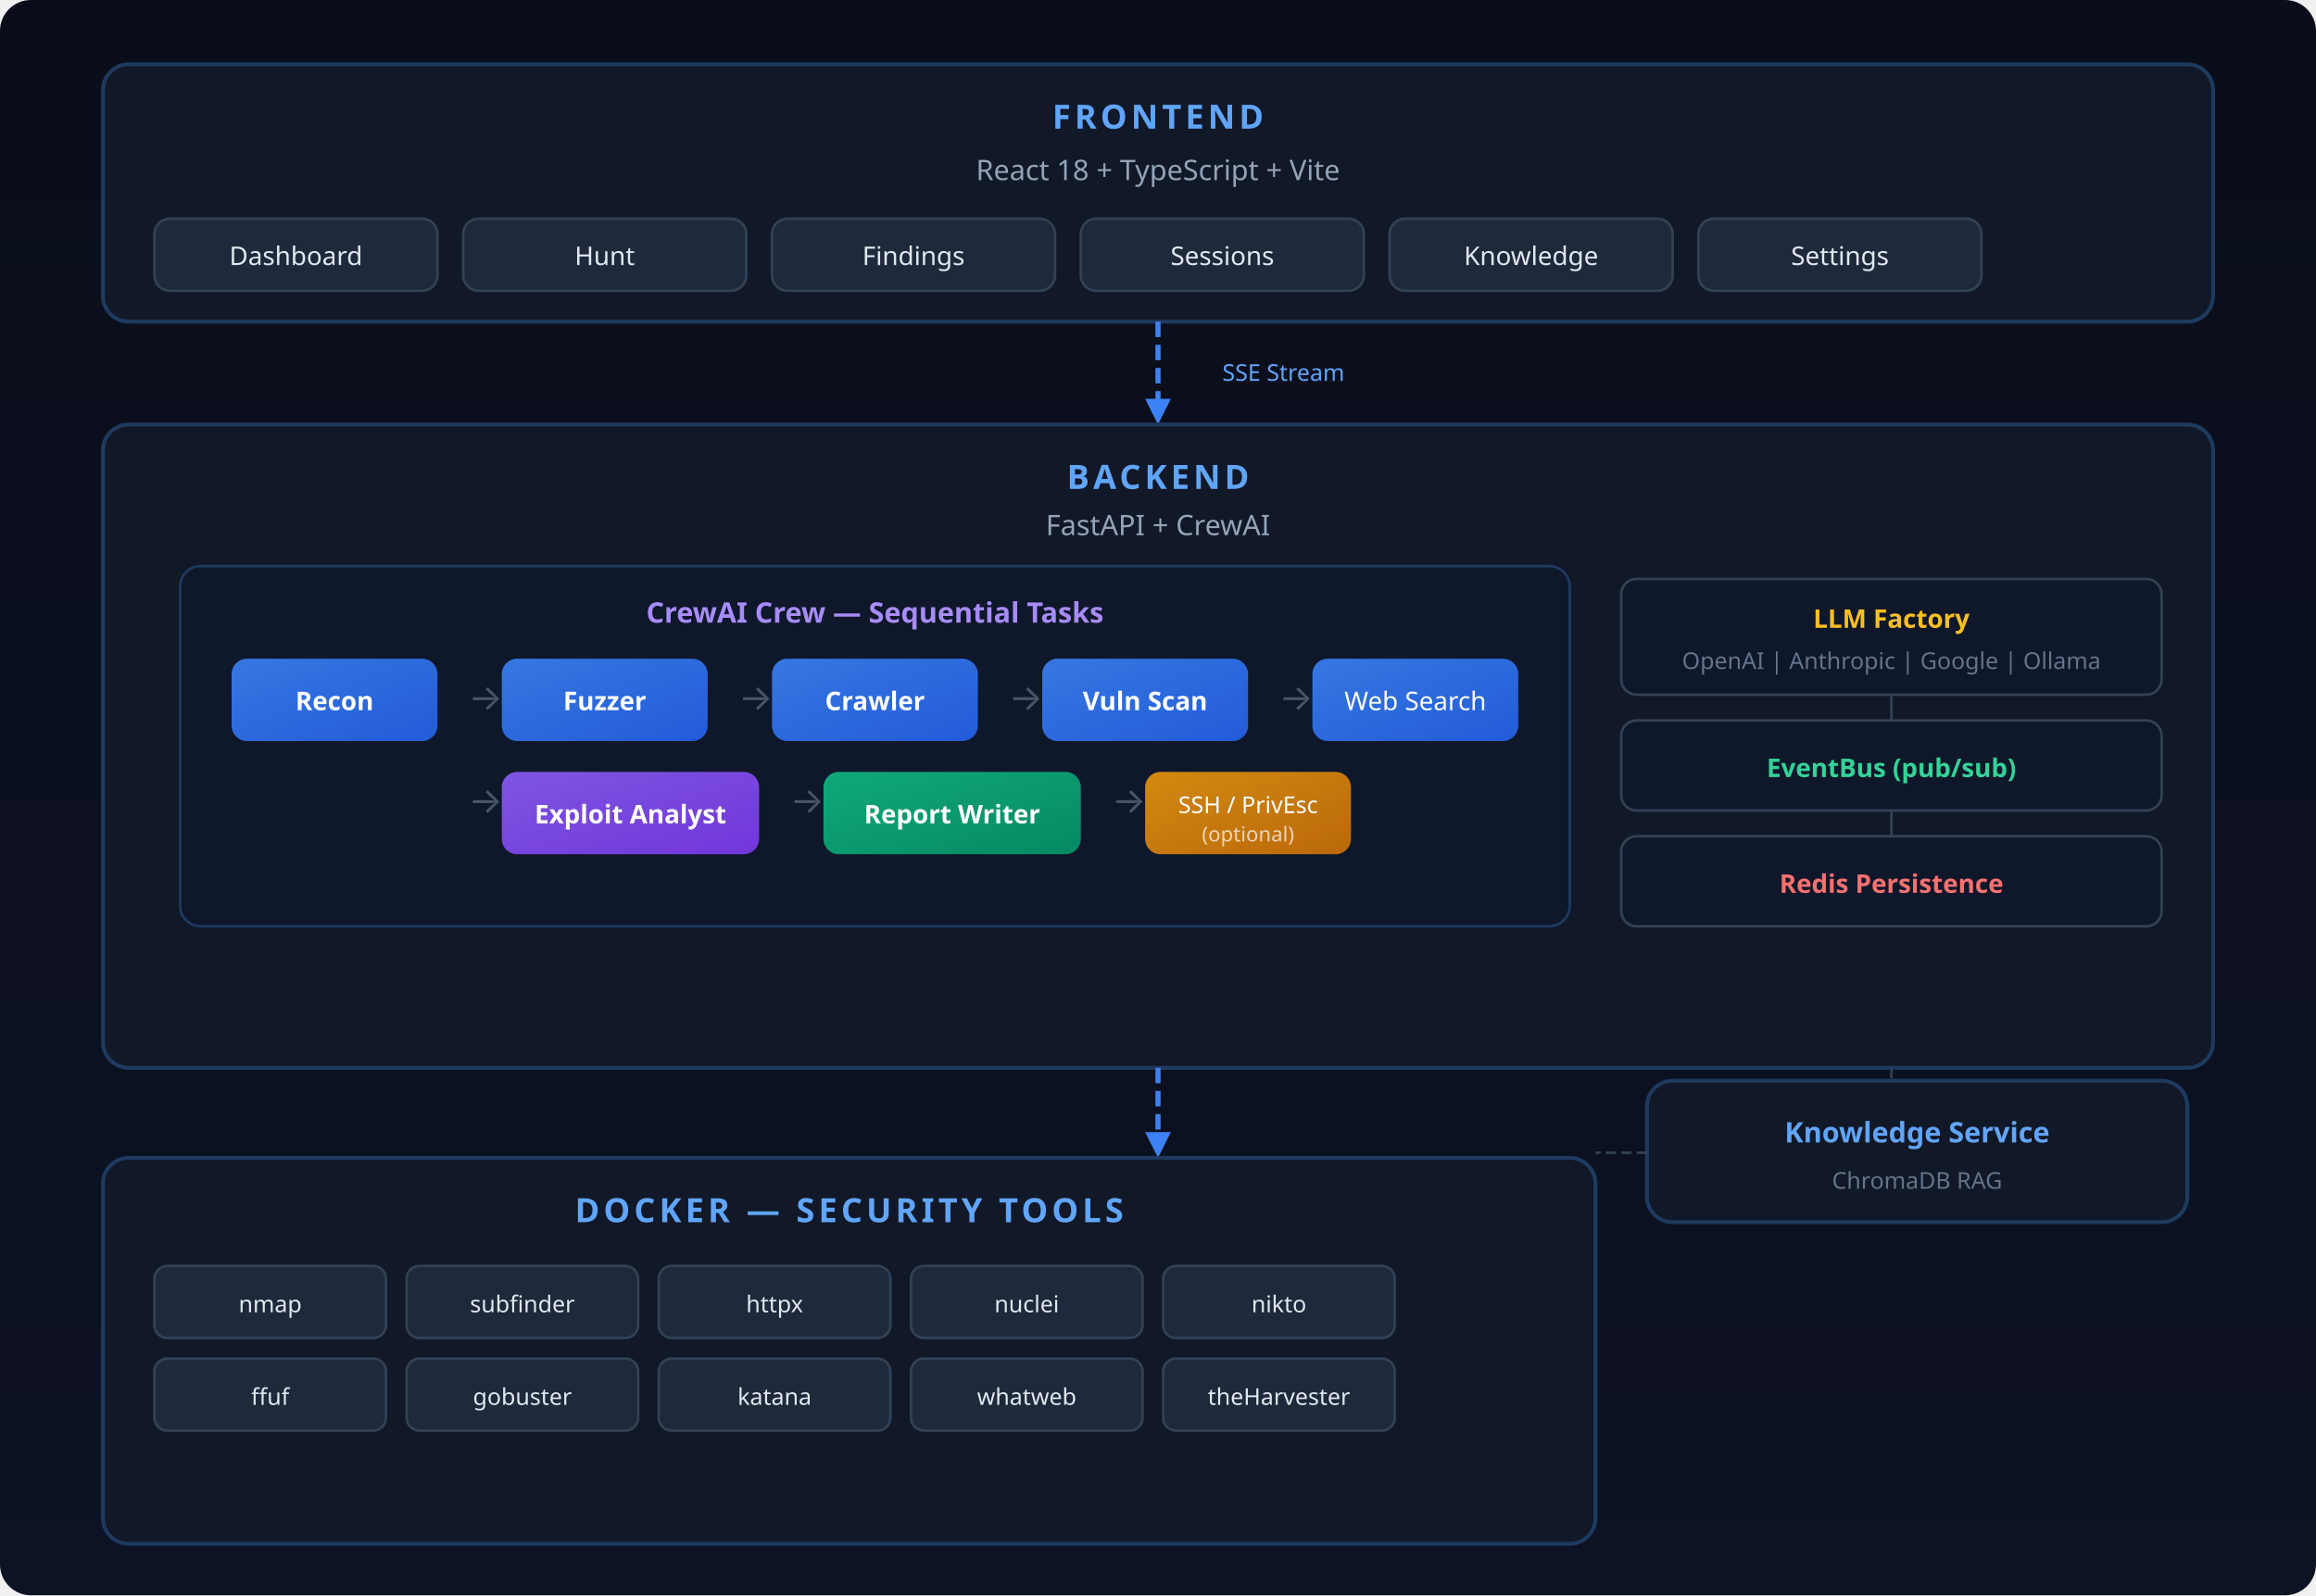
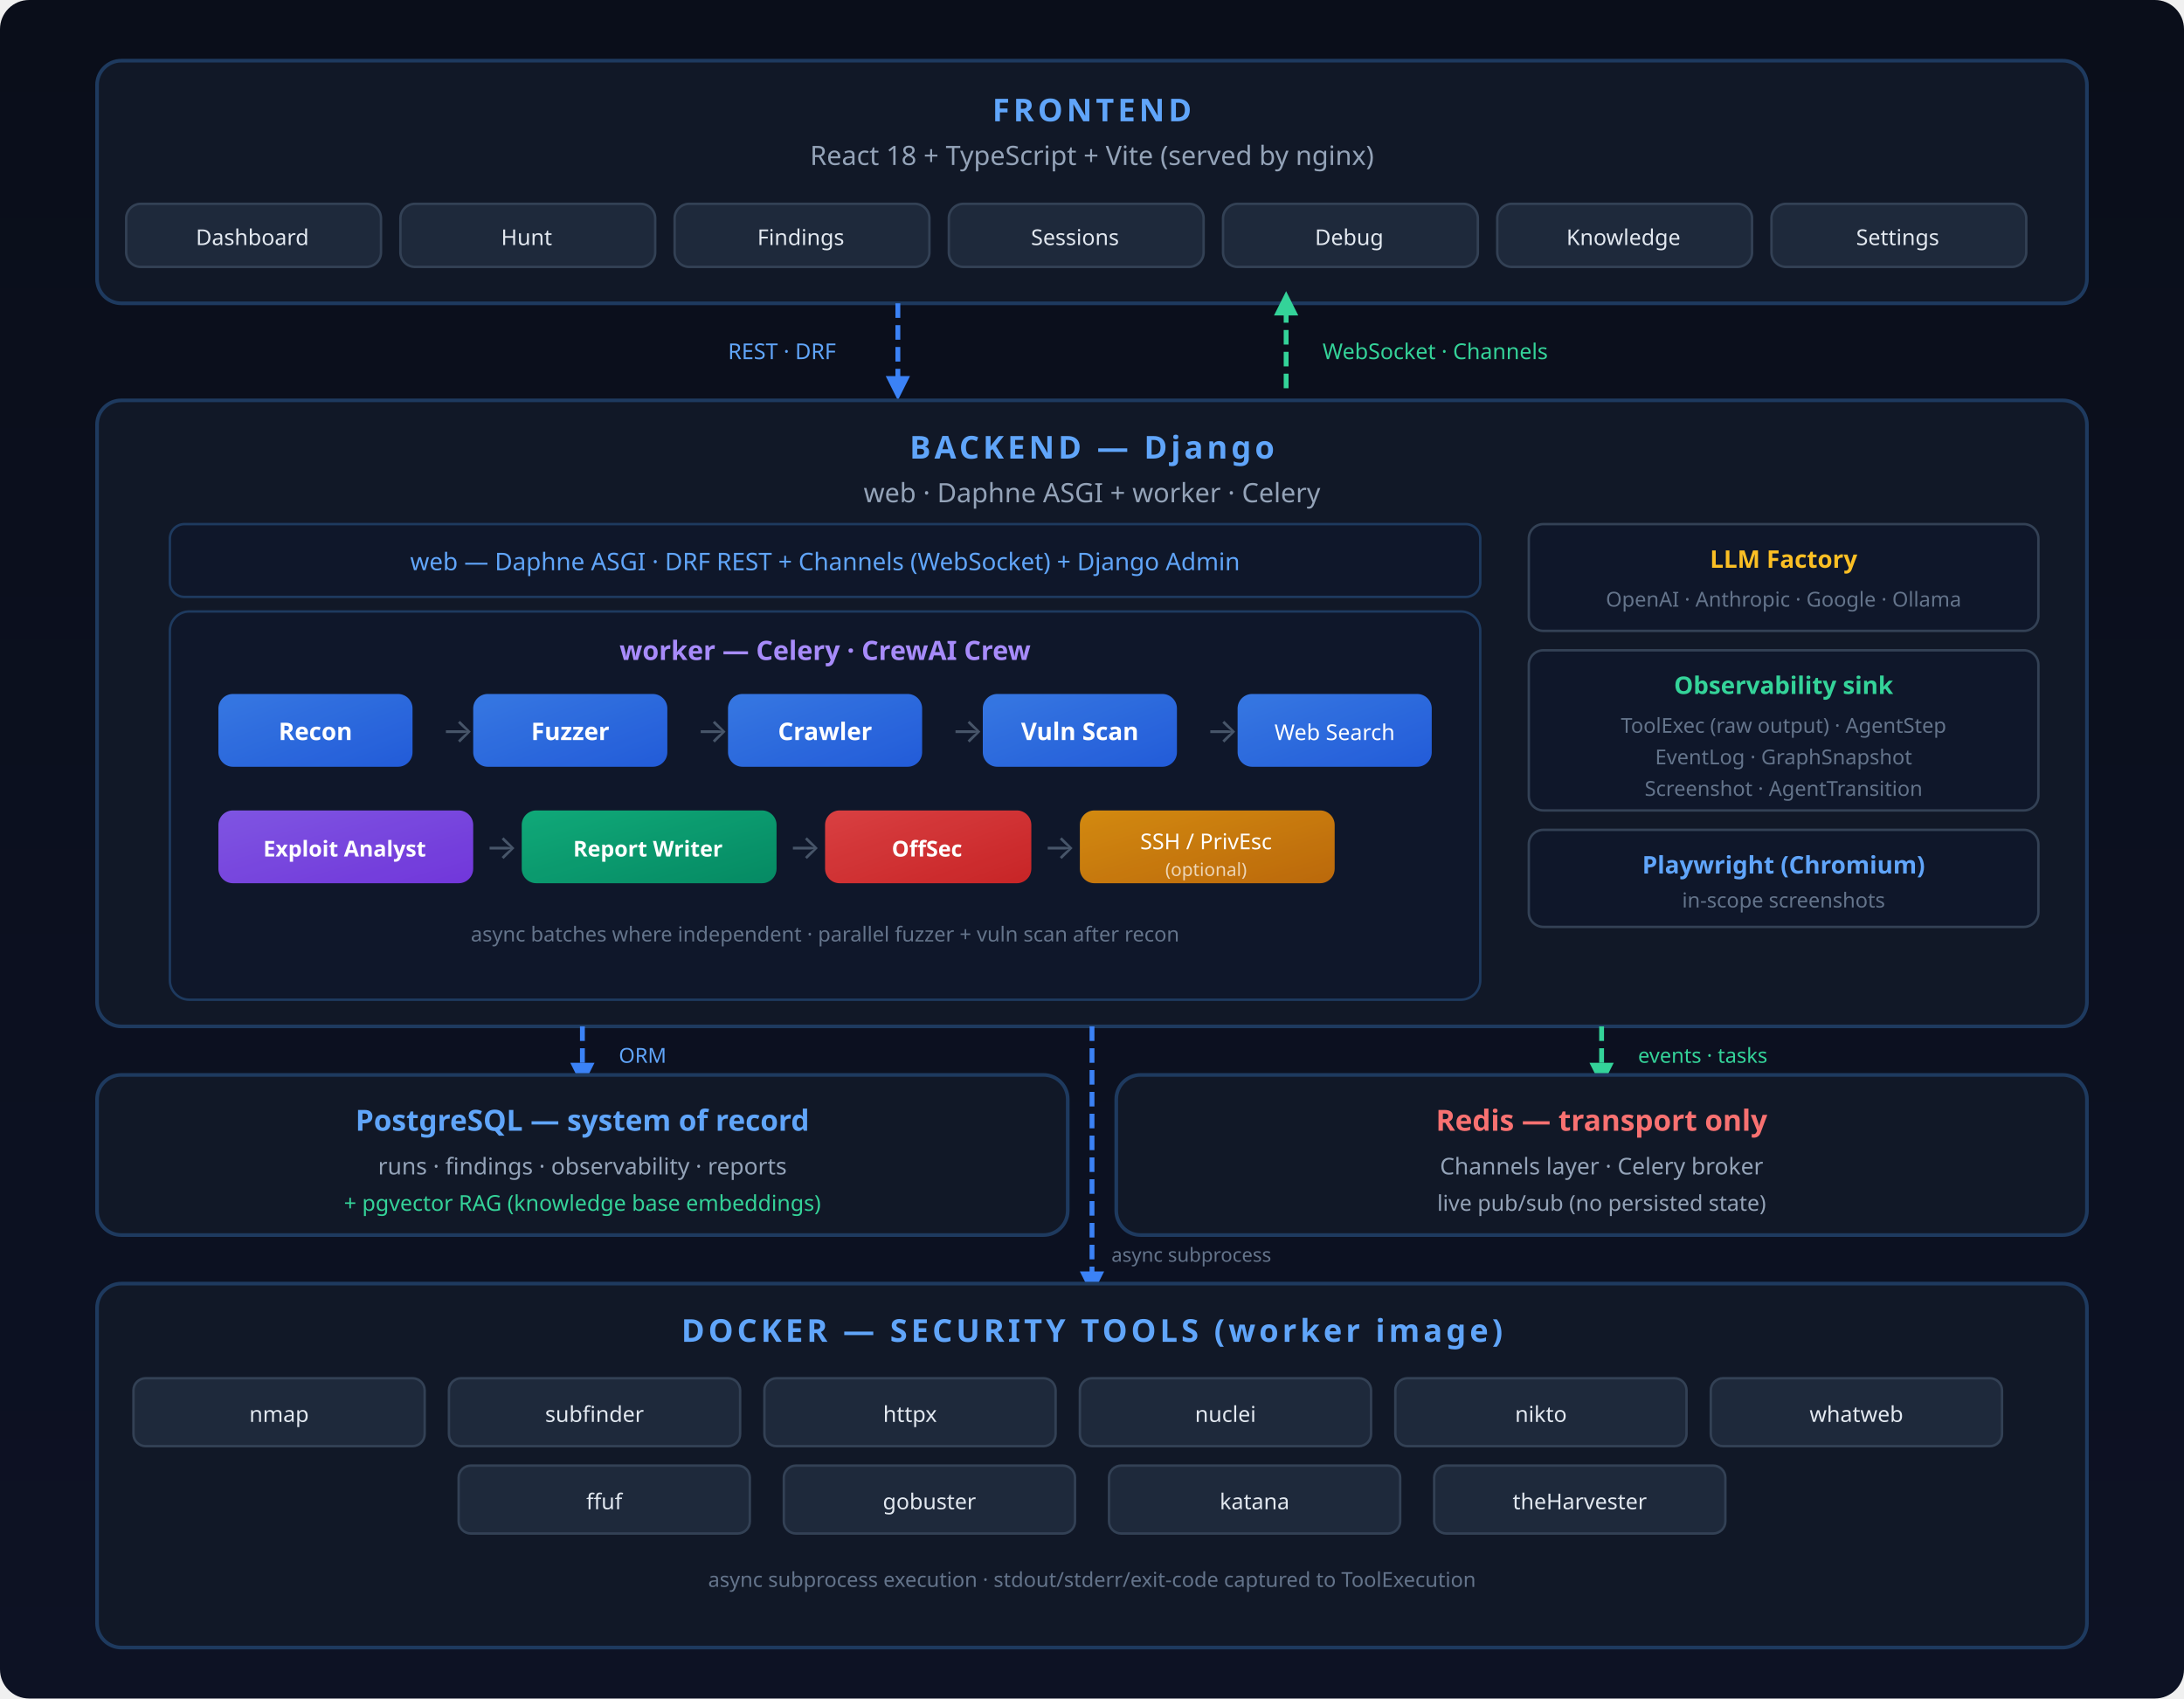
- <svg xmlns="http://www.w3.org/2000/svg" viewBox="0 0 900 620" font-family="'Segoe UI', system-ui, -apple-system, sans-serif">
+ <svg xmlns="http://www.w3.org/2000/svg" viewBox="0 0 900 700" font-family="'Segoe UI', system-ui, -apple-system, sans-serif">
  <defs>
    <linearGradient id="bg" x1="0" y1="0" x2="0" y2="1">
      <stop offset="0%" stop-color="#0a0e1a" />
      <stop offset="100%" stop-color="#0d1224" />
    </linearGradient>
    <linearGradient id="accent" x1="0" y1="0" x2="1" y2="1">
      <stop offset="0%" stop-color="#3b82f6" />
      <stop offset="100%" stop-color="#2563eb" />
    </linearGradient>
    <linearGradient id="green" x1="0" y1="0" x2="1" y2="1">
      <stop offset="0%" stop-color="#10b981" />
      <stop offset="100%" stop-color="#059669" />
    </linearGradient>
    <linearGradient id="orange" x1="0" y1="0" x2="1" y2="1">
      <stop offset="0%" stop-color="#f59e0b" />
      <stop offset="100%" stop-color="#d97706" />
    </linearGradient>
    <linearGradient id="purple" x1="0" y1="0" x2="1" y2="1">
      <stop offset="0%" stop-color="#8b5cf6" />
      <stop offset="100%" stop-color="#7c3aed" />
    </linearGradient>
-     <filter id="glow">
-       <feGaussianBlur stdDeviation="2" result="blur" />
-       <feMerge>
-         <feMergeNode in="blur" />
-         <feMergeNode in="SourceGraphic" />
-       </feMerge>
-     </filter>
+     <linearGradient id="red" x1="0" y1="0" x2="1" y2="1">
+       <stop offset="0%" stop-color="#ef4444" />
+       <stop offset="100%" stop-color="#dc2626" />
+     </linearGradient>
  </defs>
-   <rect width="900" height="620" fill="url(#bg)" rx="12" />
+   <rect width="900" height="700" fill="url(#bg)" rx="12" />
  <rect x="40" y="25" width="820" height="100" rx="10" fill="#111827" stroke="#1e3a5f" stroke-width="1.5" />
  <text x="450" y="50" text-anchor="middle" fill="#60a5fa" font-size="13" font-weight="600" letter-spacing="1.5">FRONTEND</text>
-   <text x="450" y="70" text-anchor="middle" fill="#94a3b8" font-size="11">React 18 + TypeScript + Vite</text>
-   <rect x="60" y="85" width="110" height="28" rx="6" fill="#1e293b" stroke="#334155" stroke-width="1" />
-   <text x="115" y="103" text-anchor="middle" fill="#e2e8f0" font-size="10">Dashboard</text>
-   <rect x="180" y="85" width="110" height="28" rx="6" fill="#1e293b" stroke="#334155" stroke-width="1" />
-   <text x="235" y="103" text-anchor="middle" fill="#e2e8f0" font-size="10">Hunt</text>
-   <rect x="300" y="85" width="110" height="28" rx="6" fill="#1e293b" stroke="#334155" stroke-width="1" />
-   <text x="355" y="103" text-anchor="middle" fill="#e2e8f0" font-size="10">Findings</text>
-   <rect x="420" y="85" width="110" height="28" rx="6" fill="#1e293b" stroke="#334155" stroke-width="1" />
-   <text x="475" y="103" text-anchor="middle" fill="#e2e8f0" font-size="10">Sessions</text>
-   <rect x="540" y="85" width="110" height="28" rx="6" fill="#1e293b" stroke="#334155" stroke-width="1" />
-   <text x="595" y="103" text-anchor="middle" fill="#e2e8f0" font-size="10">Knowledge</text>
-   <rect x="660" y="85" width="110" height="28" rx="6" fill="#1e293b" stroke="#334155" stroke-width="1" />
-   <text x="715" y="103" text-anchor="middle" fill="#e2e8f0" font-size="10">Settings</text>
-   <line x1="450" y1="125" x2="450" y2="160" stroke="#3b82f6" stroke-width="2" stroke-dasharray="6,3" />
-   <polygon points="445,155 450,165 455,155" fill="#3b82f6" />
-   <text x="475" y="148" fill="#60a5fa" font-size="9" font-weight="500">SSE Stream</text>
-   <rect x="40" y="165" width="820" height="250" rx="10" fill="#111827" stroke="#1e3a5f" stroke-width="1.5" />
-   <text x="450" y="190" text-anchor="middle" fill="#60a5fa" font-size="13" font-weight="600" letter-spacing="1.5">BACKEND</text>
-   <text x="450" y="208" text-anchor="middle" fill="#94a3b8" font-size="11">FastAPI + CrewAI</text>
-   <rect x="70" y="220" width="540" height="140" rx="8" fill="#0f172a" stroke="#1e3a5f" stroke-width="1" />
-   <text x="340" y="242" text-anchor="middle" fill="#a78bfa" font-size="11" font-weight="600">CrewAI Crew — Sequential Tasks</text>
-   <rect x="90" y="256" width="80" height="32" rx="6" fill="url(#accent)" opacity="0.9" />
-   <text x="130" y="276" text-anchor="middle" fill="white" font-size="10" font-weight="600">Recon</text>
-   <text x="182" y="276" fill="#475569" font-size="14">→</text>
-   <rect x="195" y="256" width="80" height="32" rx="6" fill="url(#accent)" opacity="0.9" />
-   <text x="235" y="276" text-anchor="middle" fill="white" font-size="10" font-weight="600">Fuzzer</text>
-   <text x="287" y="276" fill="#475569" font-size="14">→</text>
-   <rect x="300" y="256" width="80" height="32" rx="6" fill="url(#accent)" opacity="0.9" />
-   <text x="340" y="276" text-anchor="middle" fill="white" font-size="10" font-weight="600">Crawler</text>
-   <text x="392" y="276" fill="#475569" font-size="14">→</text>
-   <rect x="405" y="256" width="80" height="32" rx="6" fill="url(#accent)" opacity="0.9" />
-   <text x="445" y="276" text-anchor="middle" fill="white" font-size="10" font-weight="600">Vuln Scan</text>
-   <text x="497" y="276" fill="#475569" font-size="14">→</text>
-   <rect x="510" y="256" width="80" height="32" rx="6" fill="url(#accent)" opacity="0.9" />
-   <text x="550" y="276" text-anchor="middle" fill="white" font-size="10" font-weight="500">Web Search</text>
-   <text x="182" y="316" fill="#475569" font-size="14">→</text>
-   <rect x="195" y="300" width="100" height="32" rx="6" fill="url(#purple)" opacity="0.9" />
-   <text x="245" y="320" text-anchor="middle" fill="white" font-size="10" font-weight="600">Exploit Analyst</text>
-   <text x="307" y="316" fill="#475569" font-size="14">→</text>
-   <rect x="320" y="300" width="100" height="32" rx="6" fill="url(#green)" opacity="0.9" />
-   <text x="370" y="320" text-anchor="middle" fill="white" font-size="10" font-weight="600">Report Writer</text>
-   <text x="432" y="316" fill="#475569" font-size="14">→</text>
-   <rect x="445" y="300" width="80" height="32" rx="6" fill="url(#orange)" opacity="0.85" />
-   <text x="485" y="316" text-anchor="middle" fill="white" font-size="9" font-weight="500">SSH / PrivEsc</text>
-   <text x="485" y="327" text-anchor="middle" fill="rgba(255,255,255,0.7)" font-size="8">(optional)</text>
-   <rect x="630" y="225" width="210" height="45" rx="6" fill="#0f172a" stroke="#334155" stroke-width="1" />
-   <text x="735" y="244" text-anchor="middle" fill="#fbbf24" font-size="10" font-weight="600">LLM Factory</text>
-   <text x="735" y="260" text-anchor="middle" fill="#64748b" font-size="9">OpenAI | Anthropic | Google | Ollama</text>
-   <rect x="630" y="280" width="210" height="35" rx="6" fill="#0f172a" stroke="#334155" stroke-width="1" />
-   <text x="735" y="302" text-anchor="middle" fill="#34d399" font-size="10" font-weight="600">EventBus (pub/sub)</text>
-   <rect x="630" y="325" width="210" height="35" rx="6" fill="#0f172a" stroke="#334155" stroke-width="1" />
-   <text x="735" y="347" text-anchor="middle" fill="#f87171" font-size="10" font-weight="600">Redis Persistence</text>
-   <line x1="735" y1="270" x2="735" y2="280" stroke="#334155" stroke-width="1" />
-   <line x1="735" y1="315" x2="735" y2="325" stroke="#334155" stroke-width="1" />
-   <line x1="450" y1="415" x2="450" y2="445" stroke="#3b82f6" stroke-width="2" stroke-dasharray="6,3" />
-   <polygon points="445,440 450,450 455,440" fill="#3b82f6" />
-   <rect x="640" y="420" width="210" height="55" rx="10" fill="#111827" stroke="#1e3a5f" stroke-width="1.5" />
-   <text x="745" y="444" text-anchor="middle" fill="#60a5fa" font-size="11" font-weight="600">Knowledge Service</text>
-   <text x="745" y="462" text-anchor="middle" fill="#64748b" font-size="9">ChromaDB RAG</text>
-   <line x1="735" y1="415" x2="735" y2="420" stroke="#334155" stroke-width="1" stroke-dasharray="4,2" />
-   <rect x="40" y="450" width="580" height="150" rx="10" fill="#111827" stroke="#1e3a5f" stroke-width="1.5" />
-   <text x="330" y="475" text-anchor="middle" fill="#60a5fa" font-size="13" font-weight="600" letter-spacing="1.5">DOCKER — SECURITY TOOLS</text>
-   <rect x="60" y="492" width="90" height="28" rx="5" fill="#1e293b" stroke="#334155" stroke-width="1" />
-   <text x="105" y="510" text-anchor="middle" fill="#e2e8f0" font-size="9">nmap</text>
-   <rect x="158" y="492" width="90" height="28" rx="5" fill="#1e293b" stroke="#334155" stroke-width="1" />
-   <text x="203" y="510" text-anchor="middle" fill="#e2e8f0" font-size="9">subfinder</text>
-   <rect x="256" y="492" width="90" height="28" rx="5" fill="#1e293b" stroke="#334155" stroke-width="1" />
-   <text x="301" y="510" text-anchor="middle" fill="#e2e8f0" font-size="9">httpx</text>
-   <rect x="354" y="492" width="90" height="28" rx="5" fill="#1e293b" stroke="#334155" stroke-width="1" />
-   <text x="399" y="510" text-anchor="middle" fill="#e2e8f0" font-size="9">nuclei</text>
-   <rect x="452" y="492" width="90" height="28" rx="5" fill="#1e293b" stroke="#334155" stroke-width="1" />
-   <text x="497" y="510" text-anchor="middle" fill="#e2e8f0" font-size="9">nikto</text>
-   <rect x="60" y="528" width="90" height="28" rx="5" fill="#1e293b" stroke="#334155" stroke-width="1" />
-   <text x="105" y="546" text-anchor="middle" fill="#e2e8f0" font-size="9">ffuf</text>
-   <rect x="158" y="528" width="90" height="28" rx="5" fill="#1e293b" stroke="#334155" stroke-width="1" />
-   <text x="203" y="546" text-anchor="middle" fill="#e2e8f0" font-size="9">gobuster</text>
-   <rect x="256" y="528" width="90" height="28" rx="5" fill="#1e293b" stroke="#334155" stroke-width="1" />
-   <text x="301" y="546" text-anchor="middle" fill="#e2e8f0" font-size="9">katana</text>
-   <rect x="354" y="528" width="90" height="28" rx="5" fill="#1e293b" stroke="#334155" stroke-width="1" />
-   <text x="399" y="546" text-anchor="middle" fill="#e2e8f0" font-size="9">whatweb</text>
-   <rect x="452" y="528" width="90" height="28" rx="5" fill="#1e293b" stroke="#334155" stroke-width="1" />
-   <text x="497" y="546" text-anchor="middle" fill="#e2e8f0" font-size="9">theHarvester</text>
-   <line x1="640" y1="448" x2="620" y2="448" stroke="#334155" stroke-width="1" stroke-dasharray="4,2" />
+   <text x="450" y="68" text-anchor="middle" fill="#94a3b8" font-size="11">React 18 + TypeScript + Vite (served by nginx)</text>
+   <rect x="52" y="84" width="105" height="26" rx="6" fill="#1e293b" stroke="#334155" stroke-width="1" />
+   <text x="104" y="101" text-anchor="middle" fill="#e2e8f0" font-size="9">Dashboard</text>
+   <rect x="165" y="84" width="105" height="26" rx="6" fill="#1e293b" stroke="#334155" stroke-width="1" />
+   <text x="217" y="101" text-anchor="middle" fill="#e2e8f0" font-size="9">Hunt</text>
+   <rect x="278" y="84" width="105" height="26" rx="6" fill="#1e293b" stroke="#334155" stroke-width="1" />
+   <text x="330" y="101" text-anchor="middle" fill="#e2e8f0" font-size="9">Findings</text>
+   <rect x="391" y="84" width="105" height="26" rx="6" fill="#1e293b" stroke="#334155" stroke-width="1" />
+   <text x="443" y="101" text-anchor="middle" fill="#e2e8f0" font-size="9">Sessions</text>
+   <rect x="504" y="84" width="105" height="26" rx="6" fill="#1e293b" stroke="#334155" stroke-width="1" />
+   <text x="556" y="101" text-anchor="middle" fill="#e2e8f0" font-size="9">Debug</text>
+   <rect x="617" y="84" width="105" height="26" rx="6" fill="#1e293b" stroke="#334155" stroke-width="1" />
+   <text x="669" y="101" text-anchor="middle" fill="#e2e8f0" font-size="9">Knowledge</text>
+   <rect x="730" y="84" width="105" height="26" rx="6" fill="#1e293b" stroke="#334155" stroke-width="1" />
+   <text x="782" y="101" text-anchor="middle" fill="#e2e8f0" font-size="9">Settings</text>
+   <line x1="370" y1="125" x2="370" y2="160" stroke="#3b82f6" stroke-width="2" stroke-dasharray="6,3" />
+   <polygon points="365,155 370,165 375,155" fill="#3b82f6" />
+   <text x="300" y="148" fill="#60a5fa" font-size="9" font-weight="500">REST · DRF</text>
+   <line x1="530" y1="160" x2="530" y2="125" stroke="#34d399" stroke-width="2" stroke-dasharray="6,3" />
+   <polygon points="525,130 530,120 535,130" fill="#34d399" />
+   <text x="545" y="148" fill="#34d399" font-size="9" font-weight="500">WebSocket · Channels</text>
+   <rect x="40" y="165" width="820" height="258" rx="10" fill="#111827" stroke="#1e3a5f" stroke-width="1.5" />
+   <text x="450" y="189" text-anchor="middle" fill="#60a5fa" font-size="13" font-weight="600" letter-spacing="1.5">BACKEND — Django</text>
+   <text x="450" y="207" text-anchor="middle" fill="#94a3b8" font-size="11">web · Daphne ASGI  +  worker · Celery</text>
+   <rect x="70" y="216" width="540" height="30" rx="6" fill="#0f172a" stroke="#1e3a5f" stroke-width="1" />
+   <text x="340" y="235" text-anchor="middle" fill="#60a5fa" font-size="10" font-weight="500">web — Daphne ASGI · DRF REST + Channels (WebSocket) + Django Admin</text>
+   <rect x="70" y="252" width="540" height="160" rx="8" fill="#0f172a" stroke="#1e3a5f" stroke-width="1" />
+   <text x="340" y="272" text-anchor="middle" fill="#a78bfa" font-size="11" font-weight="600">worker — Celery · CrewAI Crew</text>
+   <rect x="90" y="286" width="80" height="30" rx="6" fill="url(#accent)" opacity="0.9" />
+   <text x="130" y="305" text-anchor="middle" fill="white" font-size="10" font-weight="600">Recon</text>
+   <text x="182" y="306" fill="#475569" font-size="14">→</text>
+   <rect x="195" y="286" width="80" height="30" rx="6" fill="url(#accent)" opacity="0.9" />
+   <text x="235" y="305" text-anchor="middle" fill="white" font-size="10" font-weight="600">Fuzzer</text>
+   <text x="287" y="306" fill="#475569" font-size="14">→</text>
+   <rect x="300" y="286" width="80" height="30" rx="6" fill="url(#accent)" opacity="0.9" />
+   <text x="340" y="305" text-anchor="middle" fill="white" font-size="10" font-weight="600">Crawler</text>
+   <text x="392" y="306" fill="#475569" font-size="14">→</text>
+   <rect x="405" y="286" width="80" height="30" rx="6" fill="url(#accent)" opacity="0.9" />
+   <text x="445" y="305" text-anchor="middle" fill="white" font-size="10" font-weight="600">Vuln Scan</text>
+   <text x="497" y="306" fill="#475569" font-size="14">→</text>
+   <rect x="510" y="286" width="80" height="30" rx="6" fill="url(#accent)" opacity="0.9" />
+   <text x="550" y="305" text-anchor="middle" fill="white" font-size="9" font-weight="500">Web Search</text>
+   <rect x="90" y="334" width="105" height="30" rx="6" fill="url(#purple)" opacity="0.9" />
+   <text x="142" y="353" text-anchor="middle" fill="white" font-size="9" font-weight="600">Exploit Analyst</text>
+   <text x="200" y="354" fill="#475569" font-size="14">→</text>
+   <rect x="215" y="334" width="105" height="30" rx="6" fill="url(#green)" opacity="0.9" />
+   <text x="267" y="353" text-anchor="middle" fill="white" font-size="9" font-weight="600">Report Writer</text>
+   <text x="325" y="354" fill="#475569" font-size="14">→</text>
+   <rect x="340" y="334" width="85" height="30" rx="6" fill="url(#red)" opacity="0.9" />
+   <text x="382" y="353" text-anchor="middle" fill="white" font-size="9" font-weight="600">OffSec</text>
+   <text x="430" y="354" fill="#475569" font-size="14">→</text>
+   <rect x="445" y="334" width="105" height="30" rx="6" fill="url(#orange)" opacity="0.85" />
+   <text x="497" y="350" text-anchor="middle" fill="white" font-size="9" font-weight="500">SSH / PrivEsc</text>
+   <text x="497" y="361" text-anchor="middle" fill="rgba(255,255,255,0.7)" font-size="7.5">(optional)</text>
+   <text x="340" y="388" text-anchor="middle" fill="#64748b" font-size="8.5">async batches where independent · parallel fuzzer + vuln scan after recon</text>
+   <rect x="630" y="216" width="210" height="44" rx="6" fill="#0f172a" stroke="#334155" stroke-width="1" />
+   <text x="735" y="234" text-anchor="middle" fill="#fbbf24" font-size="10" font-weight="600">LLM Factory</text>
+   <text x="735" y="250" text-anchor="middle" fill="#64748b" font-size="8.5">OpenAI · Anthropic · Google · Ollama</text>
+   <rect x="630" y="268" width="210" height="66" rx="6" fill="#0f172a" stroke="#334155" stroke-width="1" />
+   <text x="735" y="286" text-anchor="middle" fill="#34d399" font-size="10" font-weight="600">Observability sink</text>
+   <text x="735" y="302" text-anchor="middle" fill="#64748b" font-size="8.5">ToolExec (raw output) · AgentStep</text>
+   <text x="735" y="315" text-anchor="middle" fill="#64748b" font-size="8.5">EventLog · GraphSnapshot</text>
+   <text x="735" y="328" text-anchor="middle" fill="#64748b" font-size="8.5">Screenshot · AgentTransition</text>
+   <rect x="630" y="342" width="210" height="40" rx="6" fill="#0f172a" stroke="#334155" stroke-width="1" />
+   <text x="735" y="360" text-anchor="middle" fill="#60a5fa" font-size="10" font-weight="600">Playwright (Chromium)</text>
+   <text x="735" y="374" text-anchor="middle" fill="#64748b" font-size="8.5">in-scope screenshots</text>
+   <line x1="240" y1="423" x2="240" y2="443" stroke="#3b82f6" stroke-width="2" stroke-dasharray="6,3" />
+   <polygon points="235,438 240,448 245,438" fill="#3b82f6" />
+   <text x="255" y="438" fill="#60a5fa" font-size="8.5">ORM</text>
+   <line x1="660" y1="423" x2="660" y2="443" stroke="#34d399" stroke-width="2" stroke-dasharray="6,3" />
+   <polygon points="655,438 660,448 665,438" fill="#34d399" />
+   <text x="675" y="438" fill="#34d399" font-size="8.5">events · tasks</text>
+   <rect x="40" y="443" width="400" height="66" rx="10" fill="#111827" stroke="#1e3a5f" stroke-width="1.5" />
+   <text x="240" y="466" text-anchor="middle" fill="#60a5fa" font-size="12" font-weight="600">PostgreSQL — system of record</text>
+   <text x="240" y="484" text-anchor="middle" fill="#94a3b8" font-size="9.5">runs · findings · observability · reports</text>
+   <text x="240" y="499" text-anchor="middle" fill="#34d399" font-size="9" font-weight="500">+ pgvector RAG (knowledge base embeddings)</text>
+   <rect x="460" y="443" width="400" height="66" rx="10" fill="#111827" stroke="#1e3a5f" stroke-width="1.5" />
+   <text x="660" y="466" text-anchor="middle" fill="#f87171" font-size="12" font-weight="600">Redis — transport only</text>
+   <text x="660" y="484" text-anchor="middle" fill="#94a3b8" font-size="9.5">Channels layer · Celery broker</text>
+   <text x="660" y="499" text-anchor="middle" fill="#94a3b8" font-size="9">live pub/sub (no persisted state)</text>
+   <line x1="450" y1="423" x2="450" y2="529" stroke="#3b82f6" stroke-width="2" stroke-dasharray="6,3" />
+   <polygon points="445,524 450,534 455,524" fill="#3b82f6" />
+   <text x="458" y="520" fill="#64748b" font-size="8">async subprocess</text>
+   <rect x="40" y="529" width="820" height="150" rx="10" fill="#111827" stroke="#1e3a5f" stroke-width="1.5" />
+   <text x="450" y="553" text-anchor="middle" fill="#60a5fa" font-size="13" font-weight="600" letter-spacing="1.5">DOCKER — SECURITY TOOLS (worker image)</text>
+   <rect x="55" y="568" width="120" height="28" rx="5" fill="#1e293b" stroke="#334155" stroke-width="1" />
+   <text x="115" y="586" text-anchor="middle" fill="#e2e8f0" font-size="9">nmap</text>
+   <rect x="185" y="568" width="120" height="28" rx="5" fill="#1e293b" stroke="#334155" stroke-width="1" />
+   <text x="245" y="586" text-anchor="middle" fill="#e2e8f0" font-size="9">subfinder</text>
+   <rect x="315" y="568" width="120" height="28" rx="5" fill="#1e293b" stroke="#334155" stroke-width="1" />
+   <text x="375" y="586" text-anchor="middle" fill="#e2e8f0" font-size="9">httpx</text>
+   <rect x="445" y="568" width="120" height="28" rx="5" fill="#1e293b" stroke="#334155" stroke-width="1" />
+   <text x="505" y="586" text-anchor="middle" fill="#e2e8f0" font-size="9">nuclei</text>
+   <rect x="575" y="568" width="120" height="28" rx="5" fill="#1e293b" stroke="#334155" stroke-width="1" />
+   <text x="635" y="586" text-anchor="middle" fill="#e2e8f0" font-size="9">nikto</text>
+   <rect x="705" y="568" width="120" height="28" rx="5" fill="#1e293b" stroke="#334155" stroke-width="1" />
+   <text x="765" y="586" text-anchor="middle" fill="#e2e8f0" font-size="9">whatweb</text>
+   <rect x="189" y="604" width="120" height="28" rx="5" fill="#1e293b" stroke="#334155" stroke-width="1" />
+   <text x="249" y="622" text-anchor="middle" fill="#e2e8f0" font-size="9">ffuf</text>
+   <rect x="323" y="604" width="120" height="28" rx="5" fill="#1e293b" stroke="#334155" stroke-width="1" />
+   <text x="383" y="622" text-anchor="middle" fill="#e2e8f0" font-size="9">gobuster</text>
+   <rect x="457" y="604" width="120" height="28" rx="5" fill="#1e293b" stroke="#334155" stroke-width="1" />
+   <text x="517" y="622" text-anchor="middle" fill="#e2e8f0" font-size="9">katana</text>
+   <rect x="591" y="604" width="120" height="28" rx="5" fill="#1e293b" stroke="#334155" stroke-width="1" />
+   <text x="651" y="622" text-anchor="middle" fill="#e2e8f0" font-size="9">theHarvester</text>
+   <text x="450" y="654" text-anchor="middle" fill="#64748b" font-size="8.5">async subprocess execution · stdout/stderr/exit-code captured to ToolExecution</text>
</svg>
